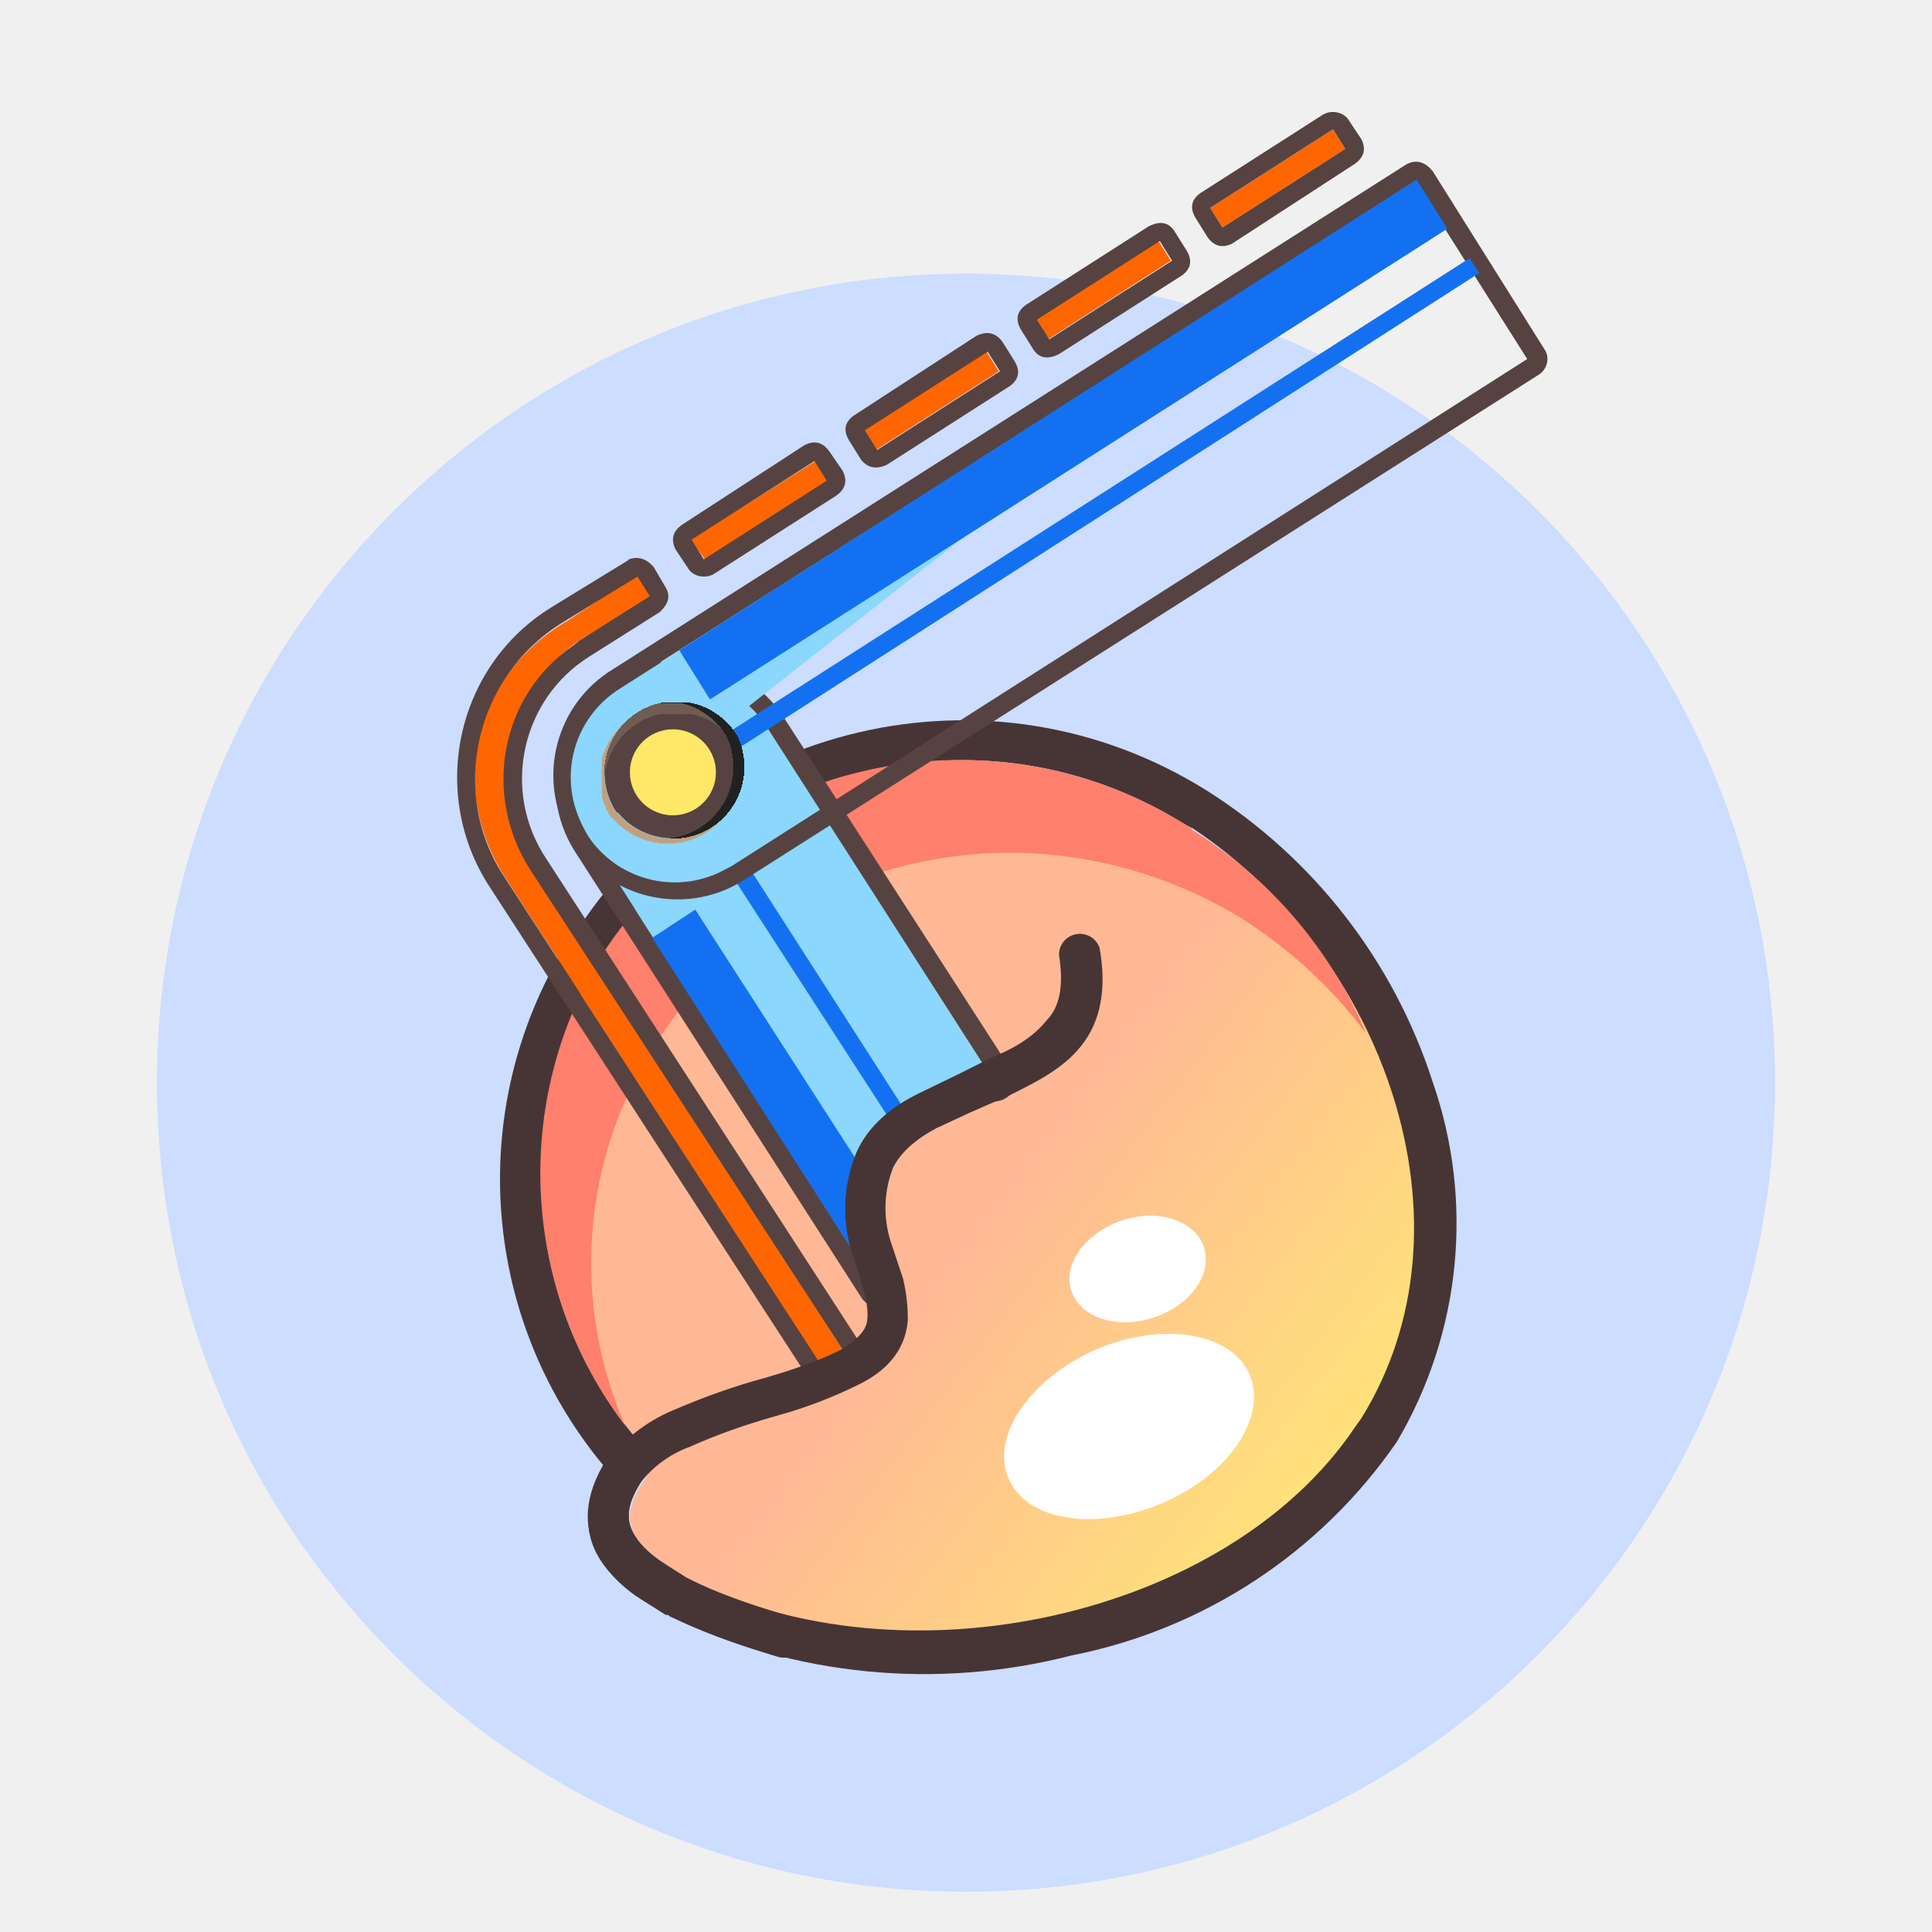
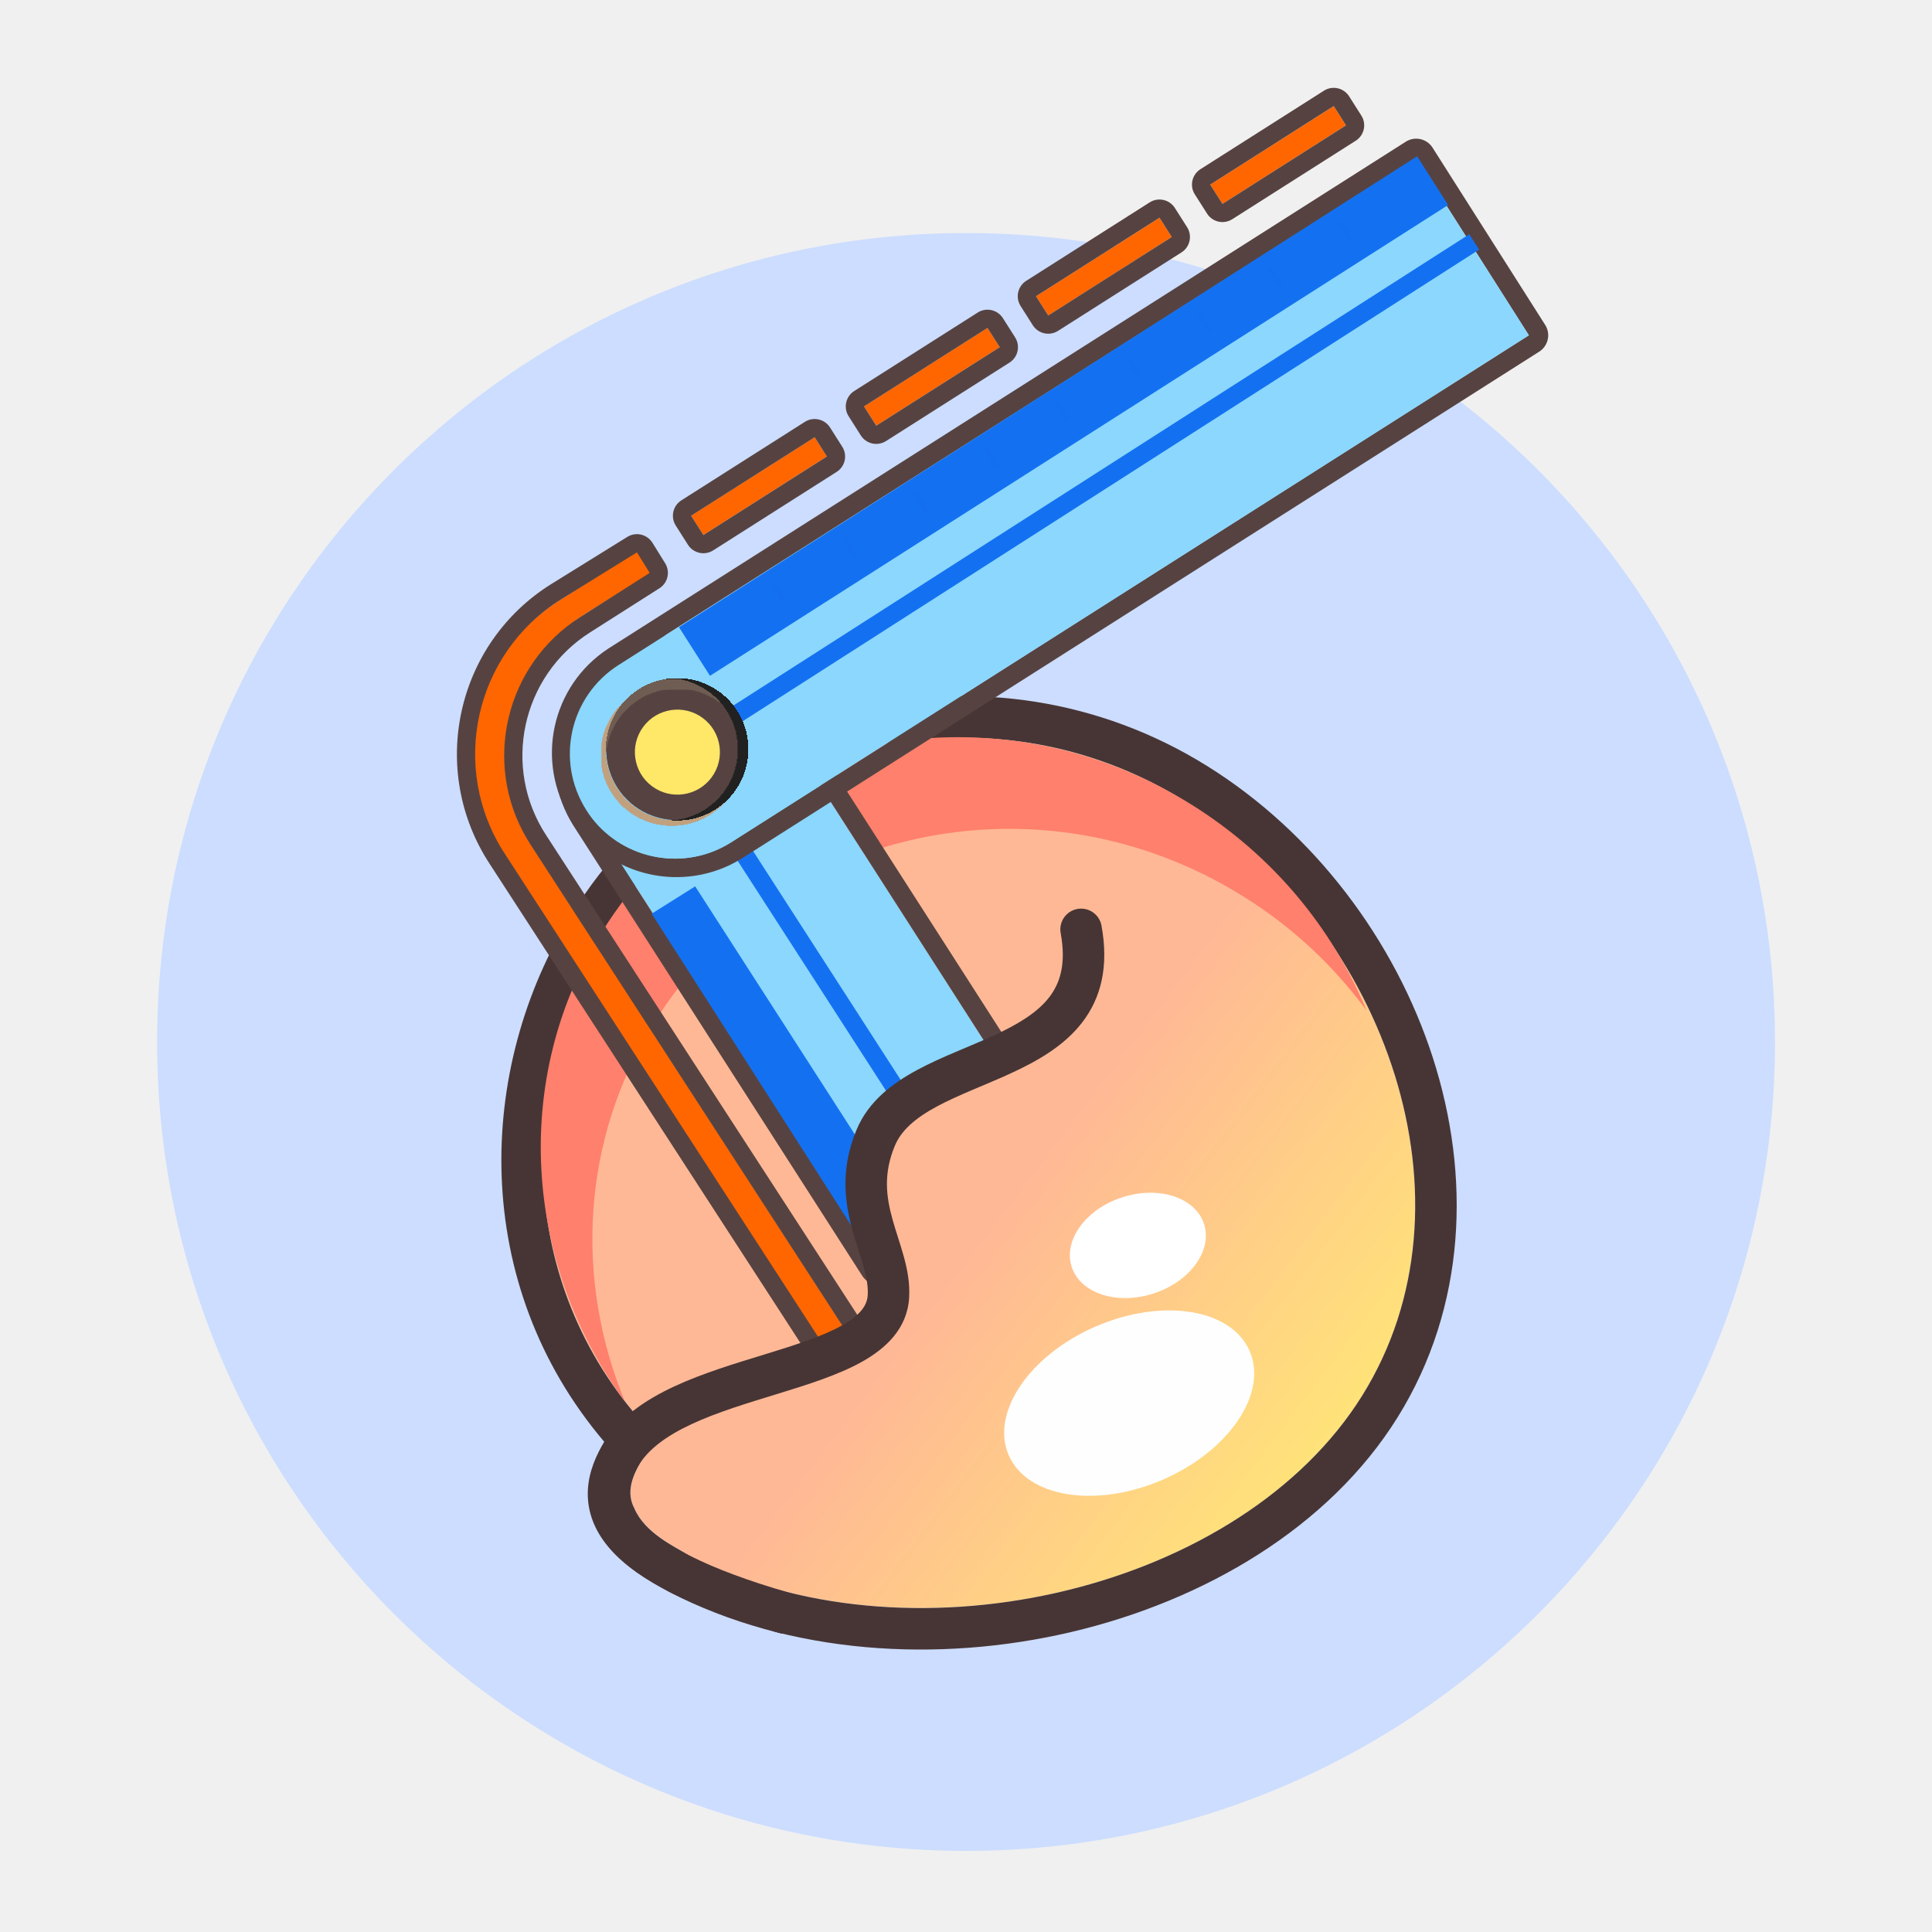
- <svg xmlns="http://www.w3.org/2000/svg" viewBox="0 0 96 96">
-   <circle cx="48" cy="53.8" r="40.2" fill="#cdf" />
-   <g fill="none" transform="translate(22.7 5.2)scale(.61063)">
-     <path fill="url(#a)" d="M12.2 69.5a33 33 0 0 0 3.6 40.4c1 1-2.8 3.6-1.4 6.3 1 2 3.4 3 4.4 3.8 17.9 9.2 45 3 54.9-13 10-16 1.6-38.4-14.5-48.4-16-10-37-5-47 11" />
-     <path fill="#473535" d="M9.4 67.8c11-17.6 34-23 51.6-12a44 44 0 0 1 18.4 23.7 35 35 0 0 1-2.9 29.3A42 42 0 0 1 50 126.2a48 48 0 0 1-32.7-3.2l-.1-.1H17l-2.5-1.6c-1-.7-2.4-2-3.2-3.7-1.5-3 0-5.8.6-6.9a36.5 36.5 0 0 1-2.6-43m49.8-9.2c-16-10-37-5-47 11l-.3.5a33 33 0 0 0 3.9 39.8c1 1-2.8 3.6-1.4 6.3 1 2 3.4 3 4.4 3.8 17.6 9 44 3.2 54.4-12.3l.5-.7c9.8-15.8 1.8-37.7-13.7-48z" />
-     <path fill="#ff806c" d="M59.8 58.9a34.7 34.7 0 0 0-48 10.3 34 34 0 0 0 1.9 38.3A33 33 0 0 1 16 76.7c10-16 31.4-20.6 48-10.4q6 3.9 10 9.3A36 36 0 0 0 59.8 59" />
-     <path fill="#8bd7fd" d="M13.4 47.9a8.5 8.5 0 0 0-2.6 11.8l23.5 36.7s-2.6-6.7 0-11.6c3.5-4.7 9.5-5.2 9.5-5.2L25.2 50.5a8.5 8.5 0 0 0-11.8-2.6" />
-     <path fill="#564341" d="M33 97.2a1.6 1.6 0 0 0 2.8-1.4l-.3-1q-.4-1-.6-2.6c-.3-2-.3-4.5.8-6.5a12 12 0 0 1 5.2-3.8l3-.8a1.6 1.6 0 0 0 1.3-2.4l-18.7-29a10.1 10.1 0 0 0-17 10.9zM13.4 48c4-2.5 9.2-1.4 11.8 2.6l18.6 29s-6 .6-9.5 5.3c-2.6 5 0 11.6 0 11.6L10.8 59.7a8.5 8.5 0 0 1 2.6-11.8" />
-     <path fill="#1371f1" d="m19.4 65.5-3.5 2.3L34.6 97l-.9-9.3zm2.9-2.9 1.3-.8 13.1 20.4-1.2.8z" />
-     <path fill="#8bd7fd" d="M78 6.3 13.3 47.5a8.5 8.5 0 0 0-2.7 11.8" />
-     <path fill="#564341" d="M10.5 59.3a8.5 8.5 0 0 1 2.7-11.8l-.9-1.3a10.1 10.1 0 0 0 10.9 17L88 22c.7-.4 1-1.4.5-2.1L79.4 5.4q-1-1.2-2.2-.5L12.3 46.2l.9 1.3L78 6.3l9.1 14.4L22.3 62l-.4.2a8.5 8.5 0 0 1-11.1-2.5z" />
-     <path fill="#1371f1" d="m78.1 6.1-60 38.3 2.5 4 60-38.3z" />
-     <path d="m20.8 46.3.4-.3-1.5-2.3-.4.2zm.9-1.7.4-.3-1-1.5-.4.2zm1.4-1 .4-.2-1-1.6-.3.3zm1.5-.9.4-.2-1-1.6-.4.3zm1.9-.1.4-.3-1-1.5-.4.2z" />
-     <path d="m26.5 42.6.4-.3-1.5-2.3-.4.2zm1-1.7.4-.3-1-1.5-.4.2zM29 40l.3-.3-1-1.5-.4.2zm1.4-1 .4-.2-1-1.5-.4.2zm1.9 0 .4-.3-1-1.6-.4.3z" />
-     <path d="m32.3 39 .4-.3-1.5-2.4-.4.3zm.9-1.8.4-.2-1-1.6-.4.3zm1.5-.9.4-.3-1-1.5-.4.2zm1.4-.9.4-.3-1-1.5-.4.2zm1.9-.2.5-.2-1-1.6-.4.3z" />
-     <path d="m38 35.2.5-.2-1.5-2.4-.4.3zm1-1.7.4-.2-1-1.6-.4.3zm1.4-.9.4-.2-1-1.6-.3.3zm1.5-.9.4-.3-1-1.5-.4.3zm1.9-.1.4-.3-1-1.6-.4.3z" />
-     <path d="m43.8 31.6.4-.3-1.5-2.3-.4.2zm1-1.7.4-.3-1-1.5-.4.2zm1.4-.9.4-.3-1-1.6-.4.3zm1.4-1 .4-.2-1-1.6-.3.3zm2-.1.4-.3-1-1.5-.4.2z" />
-     <path d="m49.6 27.9.4-.3-1.5-2.3-.4.2zm.9-1.7.4-.3-1-1.5-.4.2zm1.5-.9.4-.3-1-1.5-.4.2zm1.4-1 .4-.2-1-1.6-.4.3zm1.9-.1.4-.2-1-1.6-.3.2z" />
-     <path d="m55.3 24.2.4-.2-1.5-2.4-.3.3zm1-1.7.4-.2-1-1.6-.4.3zm1.4-.9.4-.3-1-1.5-.4.2zm1.5-.9.4-.3-1-1.5-.4.2zm1.9-.2.4-.2-1-1.6-.4.3z" />
-     <path d="m61.1 20.5.4-.2-1.5-2.4-.4.3zm.9-1.7.4-.2-1-1.6-.3.3zm1.5-.8.4-.3-1-1.6-.4.3zm1.5-1 .3-.3-1-1.5-.4.2zm1.9-.1.4-.3-1-1.6-.4.3z" />
-     <path d="m66.9 16.9.4-.3-1.5-2.3-.4.2zm.9-1.7.4-.3-1-1.5-.4.2zm1.5-1 .4-.2-1-1.6-.4.3zm1.4-.9.4-.2-1-1.6-.4.3zm1.9-.1.4-.3-1-1.5-.4.2z" />
-     <path d="m72.6 13.2.4-.3-1.5-2.3-.4.2zm1-1.7.4-.3-1-1.5-.4.2zm1.4-.9.4-.3-1-1.6-.4.3zm1.5-1 .4-.2-1-1.6-.4.3z" />
-     <path fill="#1371f1" d="m82.4 12.5.8 1.2L21 53.6l-.8-1.3z" />
+ <svg xmlns="http://www.w3.org/2000/svg" fill="none" viewBox="0 0 96 96">
+   <g transform="scale(.75)">
+     <path fill="#cdf" d="M10.41 69.033c0-29.599 23.995-53.593 53.594-53.593 29.598 0 53.593 23.994 53.593 53.593s-23.995 53.593-53.593 53.593c-29.6 0-53.594-23.994-53.594-53.593" />
+     <path fill="url(#a)" d="M40.23 61.98c-6.1 9.801-6.097 23.381 2.889 32.869.764.763-2.23 2.935-1.096 5.078.71 1.666 2.704 2.553 3.589 3.104 14.52 7.528 36.535 2.449 44.647-10.58C98.37 79.42 91.54 61.186 78.51 53.074S48.342 48.95 40.23 61.98" />
+     <path fill="#473535" d="M37.896 60.527c8.914-14.318 27.748-18.7 42.067-9.786 7.093 4.415 12.454 11.544 14.966 19.334 2.517 7.803 2.232 16.49-2.336 23.829-4.546 7.302-12.809 12.151-21.627 14.223-8.834 2.075-18.663 1.47-26.62-2.655l-.095-.05-.092-.057c-.093-.057-1.261-.699-2.006-1.231-.85-.607-1.958-1.573-2.609-3.018-1.23-2.445-.009-4.708.49-5.592-8.861-10.436-8.55-24.695-2.138-34.997m40.614-7.452c-13.03-8.112-30.168-4.124-38.28 8.905l-.281.462c-5.818 9.762-5.676 23.068 3.17 32.407.763.763-2.23 2.935-1.096 5.079.71 1.665 2.704 2.553 3.588 3.103 14.294 7.411 35.85 2.605 44.257-9.976l.39-.605c7.985-12.826 1.492-30.695-11.141-38.987z" />
+     <path fill="#ff806c" d="M78.922 53.298c-13.447-8.37-30.915-4.609-39.016 8.403-6.116 9.825-5.14 22.113 1.493 31.148-3.31-8.017-2.904-17.315 1.927-25.076C51.426 54.76 68.894 51 82.341 59.37a29.4 29.4 0 0 1 8.188 7.566c-2.24-5.423-6.181-10.26-11.607-13.639" />
+     <path fill="#8bd7fd" d="M41.172 44.34a6.96 6.96 0 0 0-2.124 9.63l19.166 29.874s-2.134-5.424 0-9.43c2.845-3.81 7.748-4.267 7.748-4.267L50.76 46.455a6.96 6.96 0 0 0-9.588-2.114" />
+     <path fill="#564341" d="M57.133 84.537a1.283 1.283 0 0 0 2.271-1.163h.002v.002l-.015-.04-.055-.153a15.6 15.6 0 0 1-.655-2.734c-.246-1.718-.216-3.713.621-5.348 1.22-1.592 2.88-2.518 4.3-3.048a12 12 0 0 1 1.803-.518 9 9 0 0 1 .648-.108l.026-.002h.002a1.283 1.283 0 0 0 .958-1.97L51.838 45.763a8.241 8.241 0 0 0-13.871 8.9zM41.169 44.34a6.96 6.96 0 0 1 9.589 2.114L65.96 70.147s-4.903.456-7.748 4.267c-2.134 4.005 0 9.43 0 9.43L39.046 53.969a6.96 6.96 0 0 1 2.124-9.628" />
+     <path fill="#1371f1" d="m46.057 58.724-2.88 1.81 15.279 23.879-.735-7.566zm2.375-2.376 1.015-.655L60.153 72.29l-1.014.654z" />
+     <path fill="#564341" d="M38.84 53.662a6.96 6.96 0 0 1 2.14-9.603l-.687-1.083a8.241 8.241 0 0 0 8.84 13.909l52.846-33.588c.597-.38.774-1.173.394-1.77L94.909 9.781a1.283 1.283 0 0 0-1.77-.394L40.292 42.976l.688 1.083L93.826 10.47l7.464 11.744-52.845 33.588-.307.184a6.96 6.96 0 0 1-9.098-2.027z" />
+     <path fill="#8bd7fd" d="M38.84 53.662a6.96 6.96 0 0 1 2.14-9.603L93.827 10.47l7.464 11.744-52.845 33.588-.307.184a6.96 6.96 0 0 1-9.098-2.027z" />
+     <path fill="#1371f1" d="M93.887 10.357 44.983 41.55l2.056 3.224 48.904-31.192z" />
+     <path fill="#0b428c" fill-opacity=".01" d="m47.18 43.028.322-.205-1.216-1.907-.322.206zm.765-1.385.322-.206-.804-1.26-.322.205zm1.173-.749.322-.205-.804-1.26-.322.204zm1.175-.749.322-.206-.804-1.26-.322.205zm1.58-.108.322-.205-.81-1.271-.323.205z" />
+     <path fill="#0b428c" fill-opacity=".01" d="m51.873 40.037.322-.205-1.216-1.907-.322.206zm.767-1.382.322-.206-.804-1.26-.322.205zm1.173-.752.322-.205-.804-1.26-.323.205zm1.173-.746.322-.206-.804-1.26-.322.205zm1.578-.113.322-.206-.811-1.27-.322.205z" />
+     <path fill="#0b428c" fill-opacity=".01" d="m56.565 37.043.322-.205-1.216-1.907-.322.206zm.766-1.384.322-.206-.804-1.26-.322.205zm1.174-.75.322-.206-.804-1.26-.322.205zm1.173-.747.322-.206-.804-1.26-.322.205zm1.58-.112.322-.206-.81-1.271-.323.205z" />
+     <path fill="#0b428c" fill-opacity=".01" d="m61.258 34.05.322-.206-1.216-1.907-.322.206zm.767-1.386.322-.206-.804-1.26-.322.205zm1.173-.748.322-.206-.804-1.26-.322.205zm1.175-.746.322-.206-.804-1.26-.322.205zm1.577-.113.321-.205-.81-1.271-.322.205z" />
+     <path fill="#0b428c" fill-opacity=".01" d="m65.952 31.057.322-.205-1.216-1.907-.322.206zm.766-1.388.322-.206-.804-1.26-.322.205zm1.171-.748.322-.205-.804-1.26-.322.205zm1.173-.747.322-.205-.805-1.26-.322.205zm1.578-.112.323-.205-.811-1.271-.322.205z" />
+     <path fill="#0b428c" fill-opacity=".01" d="m70.64 28.064.323-.206-1.216-1.906-.322.205zm.77-1.386.321-.205-.804-1.26-.322.205zm1.173-.75.322-.206-.804-1.26-.322.205zm1.173-.747.322-.205-.804-1.26-.322.205zm1.58-.112.322-.206-.81-1.27-.323.205z" />
+     <path fill="#0b428c" fill-opacity=".01" d="m75.336 25.072.322-.206-1.216-1.906-.322.205zm.768-1.385.322-.206-.805-1.26-.322.205zm1.17-.75.322-.206-.804-1.26-.322.205zm1.177-.747.322-.205-.804-1.26-.322.205zm1.576-.112.322-.206-.81-1.27-.322.205z" />
+     <path fill="#0b428c" fill-opacity=".01" d="m80.03 22.076.321-.205-1.216-1.907-.322.206zm.766-1.386.322-.205-.804-1.26-.322.205zm1.173-.746.322-.206-.804-1.26-.322.205zm1.171-.748.323-.205-.804-1.26-.322.205zm1.582-.112.322-.206-.811-1.27-.322.204z" />
+     <path fill="#0b428c" fill-opacity=".01" d="m84.722 19.084.322-.205-1.216-1.907-.322.205zm.768-1.382.321-.205-.806-1.265-.322.206zm1.17-.749.322-.206-.806-1.264-.323.205zm1.177-.748.322-.205-.807-1.265-.322.205zm1.576-.112.322-.206-.81-1.27-.323.205z" />
+     <path fill="#0b428c" fill-opacity=".01" d="m89.413 16.09.322-.206-1.216-1.907-.322.206zm.766-1.387.322-.205-.807-1.265-.322.205zm1.171-.749.323-.205-.807-1.265-.322.205zm1.176-.746.322-.205-.806-1.265-.322.205z" />
+     <path fill="#1371f1" d="m97.343 15.52.65 1.017-50.654 32.44-.651-1.017z" />
    <g filter="url(#b)">
-       <path fill="#564341" d="M13 57.6a5.8 5.8 0 1 1 9.8-6.2 5.8 5.8 0 0 1-9.7 6.2" />
+       <path fill="#564341" d="M40.926 52.223a4.702 4.702 0 1 1 7.936-5.044 4.702 4.702 0 0 1-7.936 5.043" />
    </g>
-     <path fill="#ffe768" d="M15.9 57.4a3.5 3.5 0 1 1 4.1-5.6 3.5 3.5 0 0 1-4.1 5.6" />
-     <path fill="#f60" d="M19 35.4 29.2 29l1 1.6-10 6.4z" />
-     <path fill="#564341" d="m29.1 29-10 6.4 1 1.6 10-6.4zm2.3.8q.6 1.2-.5 2l-10 6.4c-.7.4-1.7.2-2.1-.5l-1-1.5q-.6-1.2.5-2l10-6.5q1.2-.6 2 .5z" />
-     <path fill="#f60" d="m10.3 43.4 5.8-3.5-1.2-1.8L9 42C1 46.7-.6 56 4 63l26 40.2 2-1-26-40c-4-6.3-2-14.8 4.3-18.8" />
-     <path fill="#564341" d="M14 37q1.1-.4 2 .6l1 1.7q.6 1-.5 2l-5.7 3.6c-5.6 3.5-7.2 11-3.5 16.5l25.2 38.9.3.4q.6 1.2-.5 2l-1.8 1.2q-1.2.7-2-.4l-.3-.5L2.7 63.7c-5-7.6-2.8-18 5-22.8l6.2-3.8zm-5.5 5.2C1.5 46.6-.7 56 3.9 62.9l25.7 39.6 1.8-1.2L6 62.3C2 56.1 3.6 48 9.5 44l.5-.4 5.7-3.6-1-1.6z" />
-     <path fill="#f60" d="m33.1 26.5 10-6.4 1 1.6-10 6.4z" />
-     <path fill="#564341" d="m43.2 20.1-10 6.4 1 1.6 10-6.4zm2.2.8q.7 1.2-.4 2l-10 6.4q-1.3.6-2.1-.4l-1-1.6q-.7-1.2.4-2l10-6.5q1.3-.6 2.1.5z" />
-     <path fill="#f60" d="m47.1 17.5 10-6.4 1 1.6-10 6.4z" />
-     <path fill="#564341" d="m57.2 11.1-10 6.4 1 1.6 10-6.4zm2.2.8q.7 1.2-.4 2l-10 6.4q-1.4.7-2.1-.4l-1-1.6q-.7-1.2.4-2l10-6.4q1.4-.7 2.1.4z" />
-     <path fill="#f60" d="m61.3 8.4 10-6.4 1 1.6-10 6.4z" />
-     <path fill="#564341" d="m71.3 2-10 6.4 1 1.6 10-6.4zm2.3.8q.6 1.2-.5 2l-10 6.5q-1.2.6-2-.5l-1-1.6q-.7-1.2.4-2l10-6.4c.7-.4 1.7-.2 2.1.5z" />
-     <path fill="#fff" d="M50 96.5c-.7-2.2 1.2-4.7 4.1-5.7 3-1 6 0 6.7 2.2s-1.1 4.7-4.1 5.7-6 0-6.7-2.2" />
-     <path fill="#fefefe" d="M44.9 111.8c-1.5-3.4 1.7-8.1 7.1-10.5 5.4-2.3 11-1.4 12.5 2 1.5 3.5-1.7 8.2-7.1 10.5s-11 1.5-12.5-2" />
-     <path fill="#473535" d="M26.1 126.3a1.7 1.7 0 0 0 1-3.3c-7-2-10.5-4-12-5.7Q14 116 14 115q-.1-1 .6-2.4a9 9 0 0 1 4.4-3.4q3.1-1.4 7-2.5a37 37 0 0 0 6.8-2.6c2-1 3.7-2.6 3.9-5.2q0-1.8-.4-3.4l-.5-1.5-.5-1.5a9 9 0 0 1 .2-6q.9-1.8 3.5-3.2l2.8-1.3 3.2-1.4c2-1 4.3-2.1 5.8-4q2.4-3 1.5-8a1.7 1.7 0 0 0-3.3.6q.6 3.7-1 5.3-1.4 1.8-4.4 3l-3 1.5-3.1 1.5c-2 1-4 2.5-5 4.8a12 12 0 0 0-.3 8.3l.5 1.5.4 1.4q.4 1.4.3 2.3 0 1.2-2.1 2.5-2.4 1.2-6.2 2.3-3.7 1-7.4 2.6a13 13 0 0 0-5.9 4.8 8 8 0 0 0-1.1 4.2q0 2.3 1.8 4.3 3.2 3.7 13.6 6.8" />
+     <path fill="#ffe768" d="M43.197 52.09a2.816 2.816 0 1 1 3.365-4.518 2.816 2.816 0 0 1-3.365 4.518" />
+     <path fill="#f60" d="m45.785 34.169 8.184-5.202.812 1.277-8.184 5.202z" />
+     <path fill="#564341" d="m53.972 28.968-8.184 5.202.812 1.277 8.183-5.202zm1.83.63a1.206 1.206 0 0 1-.371 1.666l-8.184 5.202a1.21 1.21 0 0 1-1.667-.372l-.811-1.277a1.21 1.21 0 0 1 .371-1.666l8.184-5.202a1.21 1.21 0 0 1 1.667.371z" />
+     <path fill="#f60" d="m38.682 40.728 4.68-2.92-.943-1.44-4.97 3.169c-6.403 3.83-7.777 11.407-4.046 17.085l21.234 32.74 1.67-.777L35.17 55.949c-3.325-5.068-1.601-11.967 3.513-15.221" />
+     <path fill="#564341" d="M41.671 35.51a1.21 1.21 0 0 1 1.554.449l.843 1.358c.35.562.181 1.3-.377 1.656l-4.605 2.93c-4.546 2.893-5.847 8.945-2.892 13.45L56.73 87.005l.212.328c.37.566.22 1.33-.35 1.692l-1.487.945a1.213 1.213 0 0 1-1.672-.369l-.227-.355-20.75-31.99c-4.104-6.246-2.25-14.646 4.103-18.584l5.005-3.103zm-4.477 4.188c-5.775 3.58-7.46 11.217-3.73 16.895l20.91 32.241 1.463-.958-20.652-31.86c-3.22-4.91-1.948-11.454 2.784-14.816l.468-.315 4.605-2.93-.843-1.36z" />
+     <path fill="#f60" d="m57.242 26.924 8.184-5.201.811 1.276-8.183 5.202z" />
+     <path fill="#564341" d="m65.425 21.725-8.184 5.201.812 1.277 8.183-5.201zm1.83.63a1.207 1.207 0 0 1-.37 1.666L58.7 29.222a1.21 1.21 0 0 1-1.667-.37l-.811-1.278a1.21 1.21 0 0 1 .371-1.667l8.184-5.201a1.21 1.21 0 0 1 1.667.371z" />
+     <path fill="#f60" d="m68.637 19.627 8.184-5.201.811 1.277-8.184 5.201z" />
+     <path fill="#564341" d="m76.82 14.425-8.184 5.201.811 1.277 8.184-5.201zm1.83.629c.357.563.191 1.31-.371 1.667l-8.184 5.201a1.21 1.21 0 0 1-1.667-.371l-.811-1.277a1.21 1.21 0 0 1 .37-1.667l8.185-5.201a1.21 1.21 0 0 1 1.666.371z" />
+     <path fill="#f60" d="m80.179 12.23 8.184-5.201.811 1.276-8.184 5.202z" />
+     <path fill="#564341" d="M88.362 7.027 80.18 12.23l.811 1.277 8.184-5.202zm1.831.63a1.207 1.207 0 0 1-.371 1.666l-8.184 5.202a1.21 1.21 0 0 1-1.667-.372l-.812-1.277a1.207 1.207 0 0 1 .372-1.666l8.184-5.202a1.207 1.207 0 0 1 1.666.372z" />
+     <path fill="#fff" d="M71.002 83.929c-.569-1.761.933-3.823 3.354-4.605s4.846.01 5.415 1.77c.569 1.762-.933 3.823-3.354 4.606s-4.846-.01-5.415-1.771" />
+     <path fill="#fefefe" d="M66.825 96.4c-1.21-2.81 1.383-6.629 5.794-8.528s8.967-1.162 10.178 1.648c1.21 2.81-1.384 6.629-5.795 8.529s-8.967 1.161-10.177-1.65" />
+     <path fill="#473535" d="M51.561 108.175a1.375 1.375 0 1 0 .764-2.64c-5.655-1.636-8.545-3.266-9.816-4.699-.596-.673-.797-1.259-.817-1.776-.02-.543.154-1.17.582-1.912.64-1.106 1.85-2.007 3.553-2.8 1.696-.788 3.678-1.383 5.699-2.004 1.955-.601 3.997-1.24 5.564-2.113 1.571-.875 3.019-2.186 3.143-4.257.06-.992-.132-1.925-.364-2.761-.116-.42-.25-.84-.376-1.236-.129-.405-.252-.791-.36-1.184-.425-1.526-.616-3.04.156-4.89.429-1.025 1.358-1.83 2.788-2.6.706-.38 1.488-.727 2.328-1.085.822-.35 1.721-.72 2.575-1.113 1.693-.78 3.481-1.774 4.696-3.337 1.276-1.642 1.802-3.75 1.296-6.47a1.375 1.375 0 0 0-2.703.504c.384 2.063-.039 3.345-.764 4.278-.787 1.012-2.053 1.78-3.676 2.529-.805.371-1.632.709-2.502 1.08-.852.362-1.73.75-2.553 1.194-1.626.875-3.23 2.064-4.022 3.961-1.101 2.638-.78 4.843-.269 6.684.125.45.263.883.39 1.283.13.407.247.776.347 1.137.201.723.302 1.314.269 1.86-.04.671-.473 1.318-1.736 2.021-1.266.705-3.012 1.265-5.035 1.886-1.959.602-4.146 1.254-6.05 2.14-1.897.883-3.717 2.087-4.774 3.916-.593 1.027-.995 2.17-.949 3.394.048 1.249.557 2.424 1.508 3.496 1.826 2.059 5.388 3.86 11.108 5.514" />
    <defs>
-       <linearGradient id="a" x1="69.9" x2="12.2" y1="113.2" y2="69.5" gradientUnits="userSpaceOnUse">
-         <stop offset="0" stop-color="#ffe279" />
-         <stop offset=".5" stop-color="#ffb896" />
-         <stop offset=".7" stop-color="#ffb896" />
+       <linearGradient id="a" x1="87.205" x2="40.231" y1="97.525" y2="61.979" gradientUnits="userSpaceOnUse">
+         <stop offset=".012" stop-color="#ffe279" />
+         <stop offset=".461" stop-color="#ffb896" />
+         <stop offset=".741" stop-color="#ffb896" />
      </linearGradient>
-       <filter id="b" width="12" height="12" x="11.8" y="48.7" color-interpolation-filters="sRGB" filterUnits="userSpaceOnUse">
+       <filter id="b" width="9.752" height="9.752" x="39.844" y="44.998" color-interpolation-filters="sRGB" filterUnits="userSpaceOnUse">
        <feFlood flood-opacity="0" result="BackgroundImageFix" />
        <feColorMatrix in="SourceAlpha" result="hardAlpha" values="0 0 0 0 0 0 0 0 0 0 0 0 0 0 0 0 0 0 127 0" />
-         <feOffset dx="-.4" dy=".4" />
+         <feOffset dx="-.348" dy=".348" />
        <feComposite in2="hardAlpha" operator="out" />
        <feColorMatrix values="0 0 0 0 0.969 0 0 0 0 0.412 0 0 0 0 0 0 0 0 0.5 0" />
-         <feBlend in2="BackgroundImageFix" result="effect1_dropShadow_0_4" />
-         <feBlend in="SourceGraphic" in2="effect1_dropShadow_0_4" result="shape" />
+         <feBlend in2="BackgroundImageFix" result="effect1_dropShadow_3701_24478" />
+         <feBlend in="SourceGraphic" in2="effect1_dropShadow_3701_24478" result="shape" />
        <feColorMatrix in="SourceAlpha" result="hardAlpha" values="0 0 0 0 0 0 0 0 0 0 0 0 0 0 0 0 0 0 127 0" />
-         <feOffset dy=".9" />
+         <feOffset dy=".696" />
        <feComposite in2="hardAlpha" k2="-1" k3="1" operator="arithmetic" />
        <feColorMatrix values="0 0 0 0 0.434 0 0 0 0 0.365 0 0 0 0 0.326 0 0 0 1 0" />
-         <feBlend in2="shape" result="effect2_innerShadow_0_4" />
+         <feBlend in2="shape" result="effect2_innerShadow_3701_24478" />
        <feColorMatrix in="SourceAlpha" result="hardAlpha" values="0 0 0 0 0 0 0 0 0 0 0 0 0 0 0 0 0 0 127 0" />
-         <feOffset dx="-.9" />
+         <feOffset dx="-.696" />
        <feComposite in2="hardAlpha" k2="-1" k3="1" operator="arithmetic" />
        <feColorMatrix values="0 0 0 0 0.129 0 0 0 0 0.129 0 0 0 0 0.129 0 0 0 1 0" />
-         <feBlend in2="effect2_innerShadow_0_4" result="effect3_innerShadow_0_4" />
+         <feBlend in2="effect2_innerShadow_3701_24478" result="effect3_innerShadow_3701_24478" />
      </filter>
    </defs>
  </g>
</svg>
